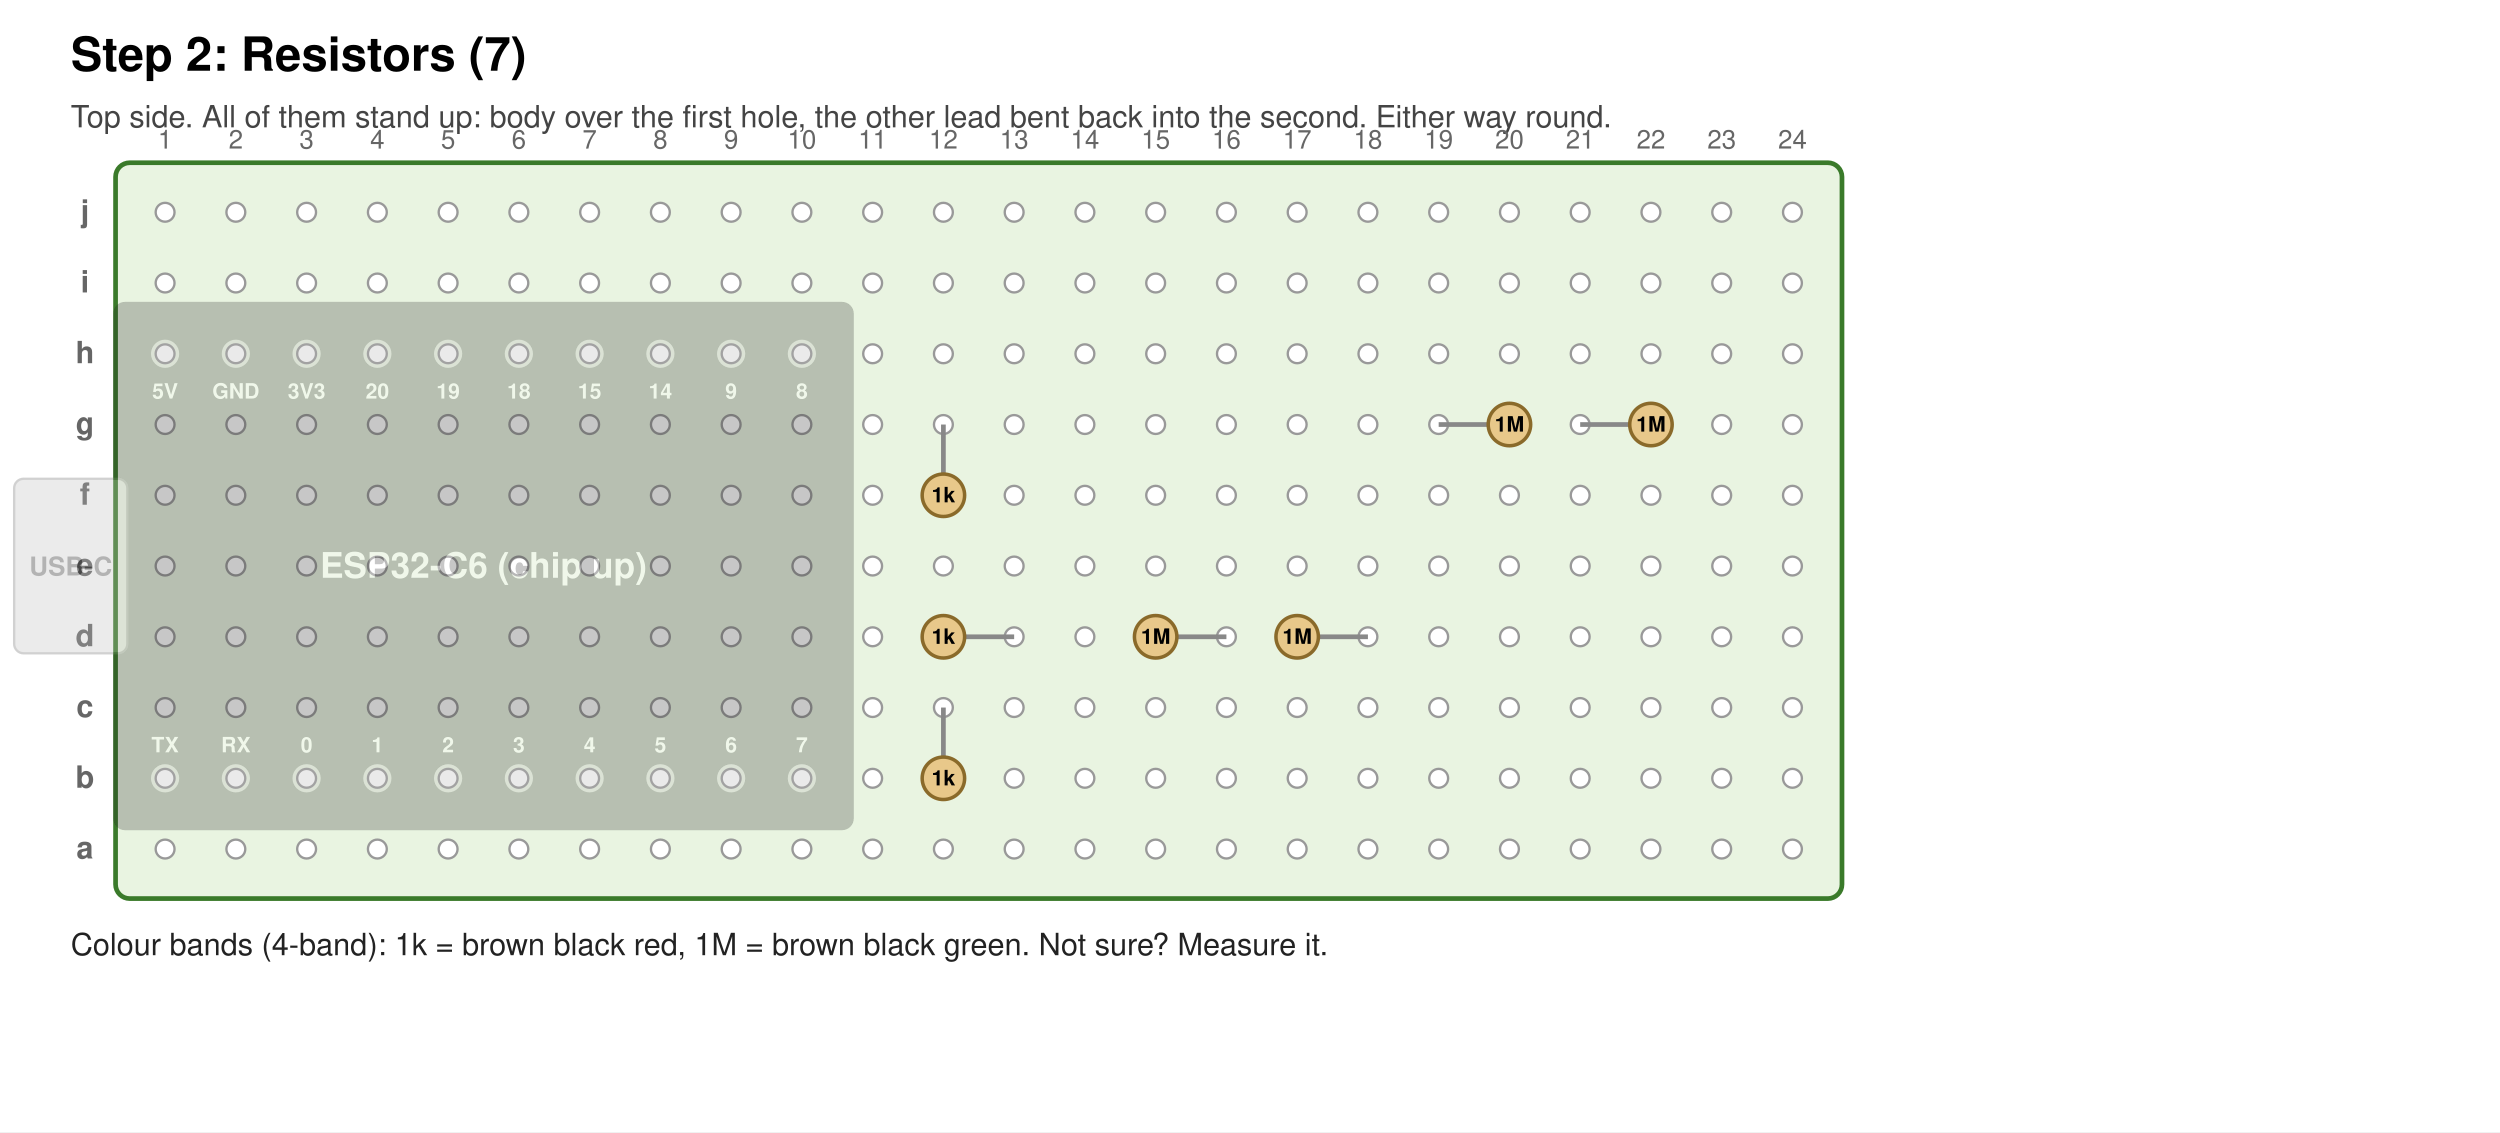
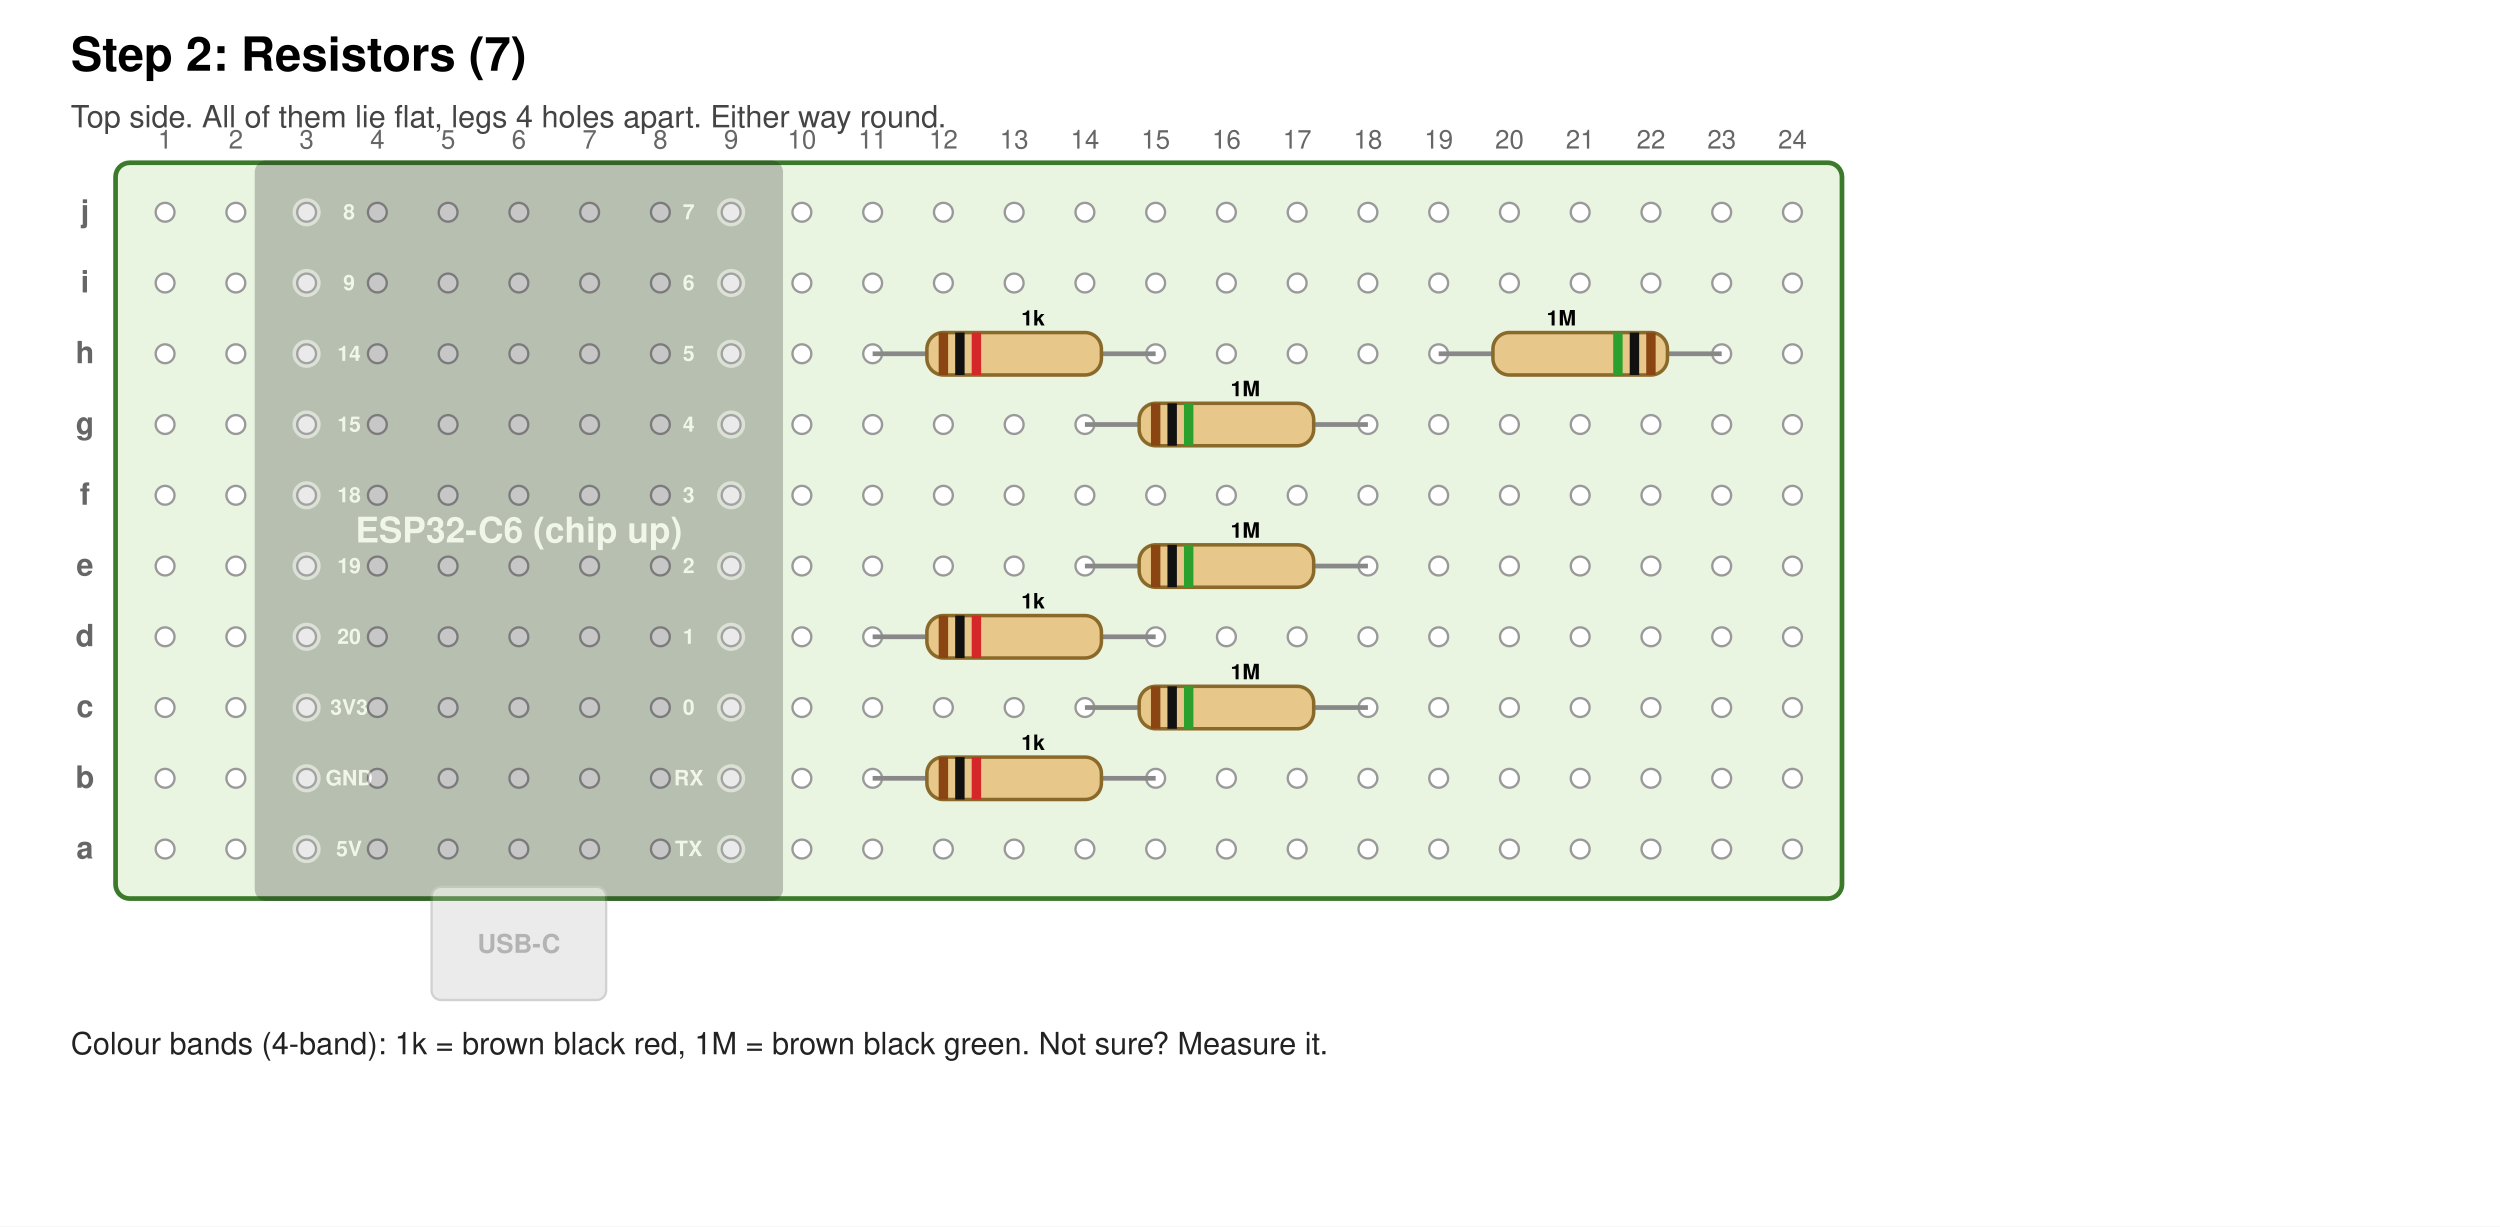
- <svg xmlns="http://www.w3.org/2000/svg" width="1060" height="480" font-family="Helvetica,Arial">
+ <svg xmlns="http://www.w3.org/2000/svg" width="1060" height="520" font-family="Helvetica,Arial">
  <defs>
    <filter id="mute">
      <feColorMatrix type="saturate" values="0" />
    </filter>
  </defs>
  <rect width="100%" height="100%" fill="#ffffff" />
  <text x="30" y="30" font-size="20" font-weight="bold">Step 2: Resistors (7)</text>
-   <text x="30" y="54" font-size="13" fill="#444">Top side. All of them stand up: body over the first hole, the other lead bent back into the second. Either way round.</text>
+   <text x="30" y="54" font-size="13" fill="#444">Top side. All of them lie flat, legs 4 holes apart. Either way round.</text>
  <rect x="49" y="69" width="732" height="312" rx="6" fill="#e9f4e1" stroke="#3a7a2a" stroke-width="2" />
  <text x="70" y="63" font-size="11" fill="#666" text-anchor="middle">1</text>
  <text x="100" y="63" font-size="11" fill="#666" text-anchor="middle">2</text>
  <text x="130" y="63" font-size="11" fill="#666" text-anchor="middle">3</text>
  <text x="160" y="63" font-size="11" fill="#666" text-anchor="middle">4</text>
  <text x="190" y="63" font-size="11" fill="#666" text-anchor="middle">5</text>
  <text x="220" y="63" font-size="11" fill="#666" text-anchor="middle">6</text>
  <text x="250" y="63" font-size="11" fill="#666" text-anchor="middle">7</text>
  <text x="280" y="63" font-size="11" fill="#666" text-anchor="middle">8</text>
  <text x="310" y="63" font-size="11" fill="#666" text-anchor="middle">9</text>
  <text x="340" y="63" font-size="11" fill="#666" text-anchor="middle">10</text>
  <text x="370" y="63" font-size="11" fill="#666" text-anchor="middle">11</text>
  <text x="400" y="63" font-size="11" fill="#666" text-anchor="middle">12</text>
  <text x="430" y="63" font-size="11" fill="#666" text-anchor="middle">13</text>
  <text x="460" y="63" font-size="11" fill="#666" text-anchor="middle">14</text>
  <text x="490" y="63" font-size="11" fill="#666" text-anchor="middle">15</text>
  <text x="520" y="63" font-size="11" fill="#666" text-anchor="middle">16</text>
  <text x="550" y="63" font-size="11" fill="#666" text-anchor="middle">17</text>
  <text x="580" y="63" font-size="11" fill="#666" text-anchor="middle">18</text>
  <text x="610" y="63" font-size="11" fill="#666" text-anchor="middle">19</text>
  <text x="640" y="63" font-size="11" fill="#666" text-anchor="middle">20</text>
  <text x="670" y="63" font-size="11" fill="#666" text-anchor="middle">21</text>
  <text x="700" y="63" font-size="11" fill="#666" text-anchor="middle">22</text>
  <text x="730" y="63" font-size="11" fill="#666" text-anchor="middle">23</text>
  <text x="760" y="63" font-size="11" fill="#666" text-anchor="middle">24</text>
  <text x="36" y="364" font-size="13" font-weight="bold" fill="#666" text-anchor="middle">a</text>
  <text x="36" y="334" font-size="13" font-weight="bold" fill="#666" text-anchor="middle">b</text>
  <text x="36" y="304" font-size="13" font-weight="bold" fill="#666" text-anchor="middle">c</text>
  <text x="36" y="274" font-size="13" font-weight="bold" fill="#666" text-anchor="middle">d</text>
  <text x="36" y="244" font-size="13" font-weight="bold" fill="#666" text-anchor="middle">e</text>
  <text x="36" y="214" font-size="13" font-weight="bold" fill="#666" text-anchor="middle">f</text>
  <text x="36" y="184" font-size="13" font-weight="bold" fill="#666" text-anchor="middle">g</text>
  <text x="36" y="154" font-size="13" font-weight="bold" fill="#666" text-anchor="middle">h</text>
  <text x="36" y="124" font-size="13" font-weight="bold" fill="#666" text-anchor="middle">i</text>
  <text x="36" y="94" font-size="13" font-weight="bold" fill="#666" text-anchor="middle">j</text>
  <circle cx="70" cy="360" r="4" fill="#fff" stroke="#999" />
  <circle cx="70" cy="330" r="4" fill="#fff" stroke="#999" />
  <circle cx="70" cy="300" r="4" fill="#fff" stroke="#999" />
  <circle cx="70" cy="270" r="4" fill="#fff" stroke="#999" />
  <circle cx="70" cy="240" r="4" fill="#fff" stroke="#999" />
  <circle cx="70" cy="210" r="4" fill="#fff" stroke="#999" />
  <circle cx="70" cy="180" r="4" fill="#fff" stroke="#999" />
  <circle cx="70" cy="150" r="4" fill="#fff" stroke="#999" />
  <circle cx="70" cy="120" r="4" fill="#fff" stroke="#999" />
  <circle cx="70" cy="90" r="4" fill="#fff" stroke="#999" />
  <circle cx="100" cy="360" r="4" fill="#fff" stroke="#999" />
  <circle cx="100" cy="330" r="4" fill="#fff" stroke="#999" />
  <circle cx="100" cy="300" r="4" fill="#fff" stroke="#999" />
  <circle cx="100" cy="270" r="4" fill="#fff" stroke="#999" />
  <circle cx="100" cy="240" r="4" fill="#fff" stroke="#999" />
  <circle cx="100" cy="210" r="4" fill="#fff" stroke="#999" />
  <circle cx="100" cy="180" r="4" fill="#fff" stroke="#999" />
  <circle cx="100" cy="150" r="4" fill="#fff" stroke="#999" />
  <circle cx="100" cy="120" r="4" fill="#fff" stroke="#999" />
  <circle cx="100" cy="90" r="4" fill="#fff" stroke="#999" />
  <circle cx="130" cy="360" r="4" fill="#fff" stroke="#999" />
  <circle cx="130" cy="330" r="4" fill="#fff" stroke="#999" />
  <circle cx="130" cy="300" r="4" fill="#fff" stroke="#999" />
  <circle cx="130" cy="270" r="4" fill="#fff" stroke="#999" />
  <circle cx="130" cy="240" r="4" fill="#fff" stroke="#999" />
  <circle cx="130" cy="210" r="4" fill="#fff" stroke="#999" />
  <circle cx="130" cy="180" r="4" fill="#fff" stroke="#999" />
  <circle cx="130" cy="150" r="4" fill="#fff" stroke="#999" />
  <circle cx="130" cy="120" r="4" fill="#fff" stroke="#999" />
  <circle cx="130" cy="90" r="4" fill="#fff" stroke="#999" />
  <circle cx="160" cy="360" r="4" fill="#fff" stroke="#999" />
  <circle cx="160" cy="330" r="4" fill="#fff" stroke="#999" />
  <circle cx="160" cy="300" r="4" fill="#fff" stroke="#999" />
  <circle cx="160" cy="270" r="4" fill="#fff" stroke="#999" />
  <circle cx="160" cy="240" r="4" fill="#fff" stroke="#999" />
  <circle cx="160" cy="210" r="4" fill="#fff" stroke="#999" />
  <circle cx="160" cy="180" r="4" fill="#fff" stroke="#999" />
  <circle cx="160" cy="150" r="4" fill="#fff" stroke="#999" />
  <circle cx="160" cy="120" r="4" fill="#fff" stroke="#999" />
  <circle cx="160" cy="90" r="4" fill="#fff" stroke="#999" />
  <circle cx="190" cy="360" r="4" fill="#fff" stroke="#999" />
  <circle cx="190" cy="330" r="4" fill="#fff" stroke="#999" />
  <circle cx="190" cy="300" r="4" fill="#fff" stroke="#999" />
  <circle cx="190" cy="270" r="4" fill="#fff" stroke="#999" />
  <circle cx="190" cy="240" r="4" fill="#fff" stroke="#999" />
  <circle cx="190" cy="210" r="4" fill="#fff" stroke="#999" />
  <circle cx="190" cy="180" r="4" fill="#fff" stroke="#999" />
  <circle cx="190" cy="150" r="4" fill="#fff" stroke="#999" />
  <circle cx="190" cy="120" r="4" fill="#fff" stroke="#999" />
  <circle cx="190" cy="90" r="4" fill="#fff" stroke="#999" />
  <circle cx="220" cy="360" r="4" fill="#fff" stroke="#999" />
  <circle cx="220" cy="330" r="4" fill="#fff" stroke="#999" />
  <circle cx="220" cy="300" r="4" fill="#fff" stroke="#999" />
  <circle cx="220" cy="270" r="4" fill="#fff" stroke="#999" />
  <circle cx="220" cy="240" r="4" fill="#fff" stroke="#999" />
  <circle cx="220" cy="210" r="4" fill="#fff" stroke="#999" />
  <circle cx="220" cy="180" r="4" fill="#fff" stroke="#999" />
  <circle cx="220" cy="150" r="4" fill="#fff" stroke="#999" />
  <circle cx="220" cy="120" r="4" fill="#fff" stroke="#999" />
  <circle cx="220" cy="90" r="4" fill="#fff" stroke="#999" />
  <circle cx="250" cy="360" r="4" fill="#fff" stroke="#999" />
  <circle cx="250" cy="330" r="4" fill="#fff" stroke="#999" />
  <circle cx="250" cy="300" r="4" fill="#fff" stroke="#999" />
  <circle cx="250" cy="270" r="4" fill="#fff" stroke="#999" />
  <circle cx="250" cy="240" r="4" fill="#fff" stroke="#999" />
  <circle cx="250" cy="210" r="4" fill="#fff" stroke="#999" />
  <circle cx="250" cy="180" r="4" fill="#fff" stroke="#999" />
  <circle cx="250" cy="150" r="4" fill="#fff" stroke="#999" />
  <circle cx="250" cy="120" r="4" fill="#fff" stroke="#999" />
  <circle cx="250" cy="90" r="4" fill="#fff" stroke="#999" />
  <circle cx="280" cy="360" r="4" fill="#fff" stroke="#999" />
  <circle cx="280" cy="330" r="4" fill="#fff" stroke="#999" />
  <circle cx="280" cy="300" r="4" fill="#fff" stroke="#999" />
  <circle cx="280" cy="270" r="4" fill="#fff" stroke="#999" />
  <circle cx="280" cy="240" r="4" fill="#fff" stroke="#999" />
  <circle cx="280" cy="210" r="4" fill="#fff" stroke="#999" />
  <circle cx="280" cy="180" r="4" fill="#fff" stroke="#999" />
  <circle cx="280" cy="150" r="4" fill="#fff" stroke="#999" />
  <circle cx="280" cy="120" r="4" fill="#fff" stroke="#999" />
  <circle cx="280" cy="90" r="4" fill="#fff" stroke="#999" />
  <circle cx="310" cy="360" r="4" fill="#fff" stroke="#999" />
  <circle cx="310" cy="330" r="4" fill="#fff" stroke="#999" />
  <circle cx="310" cy="300" r="4" fill="#fff" stroke="#999" />
  <circle cx="310" cy="270" r="4" fill="#fff" stroke="#999" />
  <circle cx="310" cy="240" r="4" fill="#fff" stroke="#999" />
  <circle cx="310" cy="210" r="4" fill="#fff" stroke="#999" />
  <circle cx="310" cy="180" r="4" fill="#fff" stroke="#999" />
  <circle cx="310" cy="150" r="4" fill="#fff" stroke="#999" />
  <circle cx="310" cy="120" r="4" fill="#fff" stroke="#999" />
  <circle cx="310" cy="90" r="4" fill="#fff" stroke="#999" />
  <circle cx="340" cy="360" r="4" fill="#fff" stroke="#999" />
  <circle cx="340" cy="330" r="4" fill="#fff" stroke="#999" />
  <circle cx="340" cy="300" r="4" fill="#fff" stroke="#999" />
  <circle cx="340" cy="270" r="4" fill="#fff" stroke="#999" />
  <circle cx="340" cy="240" r="4" fill="#fff" stroke="#999" />
  <circle cx="340" cy="210" r="4" fill="#fff" stroke="#999" />
  <circle cx="340" cy="180" r="4" fill="#fff" stroke="#999" />
  <circle cx="340" cy="150" r="4" fill="#fff" stroke="#999" />
  <circle cx="340" cy="120" r="4" fill="#fff" stroke="#999" />
  <circle cx="340" cy="90" r="4" fill="#fff" stroke="#999" />
  <circle cx="370" cy="360" r="4" fill="#fff" stroke="#999" />
  <circle cx="370" cy="330" r="4" fill="#fff" stroke="#999" />
  <circle cx="370" cy="300" r="4" fill="#fff" stroke="#999" />
  <circle cx="370" cy="270" r="4" fill="#fff" stroke="#999" />
  <circle cx="370" cy="240" r="4" fill="#fff" stroke="#999" />
  <circle cx="370" cy="210" r="4" fill="#fff" stroke="#999" />
  <circle cx="370" cy="180" r="4" fill="#fff" stroke="#999" />
  <circle cx="370" cy="150" r="4" fill="#fff" stroke="#999" />
  <circle cx="370" cy="120" r="4" fill="#fff" stroke="#999" />
  <circle cx="370" cy="90" r="4" fill="#fff" stroke="#999" />
  <circle cx="400" cy="360" r="4" fill="#fff" stroke="#999" />
  <circle cx="400" cy="330" r="4" fill="#fff" stroke="#999" />
  <circle cx="400" cy="300" r="4" fill="#fff" stroke="#999" />
  <circle cx="400" cy="270" r="4" fill="#fff" stroke="#999" />
  <circle cx="400" cy="240" r="4" fill="#fff" stroke="#999" />
  <circle cx="400" cy="210" r="4" fill="#fff" stroke="#999" />
  <circle cx="400" cy="180" r="4" fill="#fff" stroke="#999" />
  <circle cx="400" cy="150" r="4" fill="#fff" stroke="#999" />
  <circle cx="400" cy="120" r="4" fill="#fff" stroke="#999" />
  <circle cx="400" cy="90" r="4" fill="#fff" stroke="#999" />
  <circle cx="430" cy="360" r="4" fill="#fff" stroke="#999" />
  <circle cx="430" cy="330" r="4" fill="#fff" stroke="#999" />
  <circle cx="430" cy="300" r="4" fill="#fff" stroke="#999" />
  <circle cx="430" cy="270" r="4" fill="#fff" stroke="#999" />
  <circle cx="430" cy="240" r="4" fill="#fff" stroke="#999" />
  <circle cx="430" cy="210" r="4" fill="#fff" stroke="#999" />
  <circle cx="430" cy="180" r="4" fill="#fff" stroke="#999" />
  <circle cx="430" cy="150" r="4" fill="#fff" stroke="#999" />
  <circle cx="430" cy="120" r="4" fill="#fff" stroke="#999" />
  <circle cx="430" cy="90" r="4" fill="#fff" stroke="#999" />
  <circle cx="460" cy="360" r="4" fill="#fff" stroke="#999" />
  <circle cx="460" cy="330" r="4" fill="#fff" stroke="#999" />
  <circle cx="460" cy="300" r="4" fill="#fff" stroke="#999" />
  <circle cx="460" cy="270" r="4" fill="#fff" stroke="#999" />
  <circle cx="460" cy="240" r="4" fill="#fff" stroke="#999" />
  <circle cx="460" cy="210" r="4" fill="#fff" stroke="#999" />
  <circle cx="460" cy="180" r="4" fill="#fff" stroke="#999" />
  <circle cx="460" cy="150" r="4" fill="#fff" stroke="#999" />
  <circle cx="460" cy="120" r="4" fill="#fff" stroke="#999" />
  <circle cx="460" cy="90" r="4" fill="#fff" stroke="#999" />
  <circle cx="490" cy="360" r="4" fill="#fff" stroke="#999" />
  <circle cx="490" cy="330" r="4" fill="#fff" stroke="#999" />
  <circle cx="490" cy="300" r="4" fill="#fff" stroke="#999" />
  <circle cx="490" cy="270" r="4" fill="#fff" stroke="#999" />
  <circle cx="490" cy="240" r="4" fill="#fff" stroke="#999" />
  <circle cx="490" cy="210" r="4" fill="#fff" stroke="#999" />
  <circle cx="490" cy="180" r="4" fill="#fff" stroke="#999" />
  <circle cx="490" cy="150" r="4" fill="#fff" stroke="#999" />
  <circle cx="490" cy="120" r="4" fill="#fff" stroke="#999" />
  <circle cx="490" cy="90" r="4" fill="#fff" stroke="#999" />
  <circle cx="520" cy="360" r="4" fill="#fff" stroke="#999" />
  <circle cx="520" cy="330" r="4" fill="#fff" stroke="#999" />
  <circle cx="520" cy="300" r="4" fill="#fff" stroke="#999" />
  <circle cx="520" cy="270" r="4" fill="#fff" stroke="#999" />
  <circle cx="520" cy="240" r="4" fill="#fff" stroke="#999" />
  <circle cx="520" cy="210" r="4" fill="#fff" stroke="#999" />
  <circle cx="520" cy="180" r="4" fill="#fff" stroke="#999" />
  <circle cx="520" cy="150" r="4" fill="#fff" stroke="#999" />
  <circle cx="520" cy="120" r="4" fill="#fff" stroke="#999" />
  <circle cx="520" cy="90" r="4" fill="#fff" stroke="#999" />
  <circle cx="550" cy="360" r="4" fill="#fff" stroke="#999" />
  <circle cx="550" cy="330" r="4" fill="#fff" stroke="#999" />
  <circle cx="550" cy="300" r="4" fill="#fff" stroke="#999" />
  <circle cx="550" cy="270" r="4" fill="#fff" stroke="#999" />
  <circle cx="550" cy="240" r="4" fill="#fff" stroke="#999" />
  <circle cx="550" cy="210" r="4" fill="#fff" stroke="#999" />
  <circle cx="550" cy="180" r="4" fill="#fff" stroke="#999" />
  <circle cx="550" cy="150" r="4" fill="#fff" stroke="#999" />
  <circle cx="550" cy="120" r="4" fill="#fff" stroke="#999" />
  <circle cx="550" cy="90" r="4" fill="#fff" stroke="#999" />
  <circle cx="580" cy="360" r="4" fill="#fff" stroke="#999" />
  <circle cx="580" cy="330" r="4" fill="#fff" stroke="#999" />
  <circle cx="580" cy="300" r="4" fill="#fff" stroke="#999" />
  <circle cx="580" cy="270" r="4" fill="#fff" stroke="#999" />
  <circle cx="580" cy="240" r="4" fill="#fff" stroke="#999" />
  <circle cx="580" cy="210" r="4" fill="#fff" stroke="#999" />
  <circle cx="580" cy="180" r="4" fill="#fff" stroke="#999" />
  <circle cx="580" cy="150" r="4" fill="#fff" stroke="#999" />
  <circle cx="580" cy="120" r="4" fill="#fff" stroke="#999" />
  <circle cx="580" cy="90" r="4" fill="#fff" stroke="#999" />
  <circle cx="610" cy="360" r="4" fill="#fff" stroke="#999" />
  <circle cx="610" cy="330" r="4" fill="#fff" stroke="#999" />
  <circle cx="610" cy="300" r="4" fill="#fff" stroke="#999" />
  <circle cx="610" cy="270" r="4" fill="#fff" stroke="#999" />
  <circle cx="610" cy="240" r="4" fill="#fff" stroke="#999" />
  <circle cx="610" cy="210" r="4" fill="#fff" stroke="#999" />
  <circle cx="610" cy="180" r="4" fill="#fff" stroke="#999" />
  <circle cx="610" cy="150" r="4" fill="#fff" stroke="#999" />
  <circle cx="610" cy="120" r="4" fill="#fff" stroke="#999" />
  <circle cx="610" cy="90" r="4" fill="#fff" stroke="#999" />
  <circle cx="640" cy="360" r="4" fill="#fff" stroke="#999" />
  <circle cx="640" cy="330" r="4" fill="#fff" stroke="#999" />
  <circle cx="640" cy="300" r="4" fill="#fff" stroke="#999" />
  <circle cx="640" cy="270" r="4" fill="#fff" stroke="#999" />
  <circle cx="640" cy="240" r="4" fill="#fff" stroke="#999" />
  <circle cx="640" cy="210" r="4" fill="#fff" stroke="#999" />
  <circle cx="640" cy="180" r="4" fill="#fff" stroke="#999" />
  <circle cx="640" cy="150" r="4" fill="#fff" stroke="#999" />
  <circle cx="640" cy="120" r="4" fill="#fff" stroke="#999" />
  <circle cx="640" cy="90" r="4" fill="#fff" stroke="#999" />
  <circle cx="670" cy="360" r="4" fill="#fff" stroke="#999" />
  <circle cx="670" cy="330" r="4" fill="#fff" stroke="#999" />
  <circle cx="670" cy="300" r="4" fill="#fff" stroke="#999" />
  <circle cx="670" cy="270" r="4" fill="#fff" stroke="#999" />
  <circle cx="670" cy="240" r="4" fill="#fff" stroke="#999" />
  <circle cx="670" cy="210" r="4" fill="#fff" stroke="#999" />
  <circle cx="670" cy="180" r="4" fill="#fff" stroke="#999" />
  <circle cx="670" cy="150" r="4" fill="#fff" stroke="#999" />
  <circle cx="670" cy="120" r="4" fill="#fff" stroke="#999" />
  <circle cx="670" cy="90" r="4" fill="#fff" stroke="#999" />
  <circle cx="700" cy="360" r="4" fill="#fff" stroke="#999" />
  <circle cx="700" cy="330" r="4" fill="#fff" stroke="#999" />
  <circle cx="700" cy="300" r="4" fill="#fff" stroke="#999" />
  <circle cx="700" cy="270" r="4" fill="#fff" stroke="#999" />
  <circle cx="700" cy="240" r="4" fill="#fff" stroke="#999" />
  <circle cx="700" cy="210" r="4" fill="#fff" stroke="#999" />
  <circle cx="700" cy="180" r="4" fill="#fff" stroke="#999" />
  <circle cx="700" cy="150" r="4" fill="#fff" stroke="#999" />
  <circle cx="700" cy="120" r="4" fill="#fff" stroke="#999" />
  <circle cx="700" cy="90" r="4" fill="#fff" stroke="#999" />
  <circle cx="730" cy="360" r="4" fill="#fff" stroke="#999" />
  <circle cx="730" cy="330" r="4" fill="#fff" stroke="#999" />
  <circle cx="730" cy="300" r="4" fill="#fff" stroke="#999" />
  <circle cx="730" cy="270" r="4" fill="#fff" stroke="#999" />
  <circle cx="730" cy="240" r="4" fill="#fff" stroke="#999" />
  <circle cx="730" cy="210" r="4" fill="#fff" stroke="#999" />
  <circle cx="730" cy="180" r="4" fill="#fff" stroke="#999" />
  <circle cx="730" cy="150" r="4" fill="#fff" stroke="#999" />
  <circle cx="730" cy="120" r="4" fill="#fff" stroke="#999" />
  <circle cx="730" cy="90" r="4" fill="#fff" stroke="#999" />
  <circle cx="760" cy="360" r="4" fill="#fff" stroke="#999" />
  <circle cx="760" cy="330" r="4" fill="#fff" stroke="#999" />
  <circle cx="760" cy="300" r="4" fill="#fff" stroke="#999" />
  <circle cx="760" cy="270" r="4" fill="#fff" stroke="#999" />
  <circle cx="760" cy="240" r="4" fill="#fff" stroke="#999" />
  <circle cx="760" cy="210" r="4" fill="#fff" stroke="#999" />
  <circle cx="760" cy="180" r="4" fill="#fff" stroke="#999" />
  <circle cx="760" cy="150" r="4" fill="#fff" stroke="#999" />
  <circle cx="760" cy="120" r="4" fill="#fff" stroke="#999" />
  <circle cx="760" cy="90" r="4" fill="#fff" stroke="#999" />
  <g filter="url(#mute)" opacity="0.3">
-     <rect x="48" y="128" width="314" height="224" rx="5" fill="#1b1b1b" opacity="0.85" />
-     <rect x="6" y="203" width="48" height="74" rx="4" fill="#bbb" stroke="#666" />
-     <text x="30" y="244" font-size="11" text-anchor="middle" font-weight="bold">USB-C</text>
-     <circle cx="70" cy="330" r="6" fill="#e0b040" />
-     <text x="70" y="319" font-size="9" fill="#fff" text-anchor="middle" font-weight="bold">TX</text>
-     <circle cx="100" cy="330" r="6" fill="#e0b040" />
-     <text x="100" y="319" font-size="9" fill="#fff" text-anchor="middle" font-weight="bold">RX</text>
+     <rect x="108" y="68" width="224" height="314" rx="5" fill="#1b1b1b" opacity="0.85" />
+     <rect x="183" y="376" width="74" height="48" rx="4" fill="#bbb" stroke="#666" />
+     <text x="220" y="404" font-size="11" text-anchor="middle" font-weight="bold">USB-C</text>
+     <circle cx="130" cy="360" r="6" fill="#e0b040" />
+     <text x="148" y="363" font-size="9" fill="#fff" text-anchor="middle" font-weight="bold">5V</text>
    <circle cx="130" cy="330" r="6" fill="#e0b040" />
-     <text x="130" y="319" font-size="9" fill="#fff" text-anchor="middle" font-weight="bold">0</text>
-     <circle cx="160" cy="330" r="6" fill="#e0b040" />
-     <text x="160" y="319" font-size="9" fill="#fff" text-anchor="middle" font-weight="bold">1</text>
-     <circle cx="190" cy="330" r="6" fill="#e0b040" />
-     <text x="190" y="319" font-size="9" fill="#fff" text-anchor="middle" font-weight="bold">2</text>
-     <circle cx="220" cy="330" r="6" fill="#e0b040" />
-     <text x="220" y="319" font-size="9" fill="#fff" text-anchor="middle" font-weight="bold">3</text>
-     <circle cx="250" cy="330" r="6" fill="#e0b040" />
-     <text x="250" y="319" font-size="9" fill="#fff" text-anchor="middle" font-weight="bold">4</text>
-     <circle cx="280" cy="330" r="6" fill="#e0b040" />
-     <text x="280" y="319" font-size="9" fill="#fff" text-anchor="middle" font-weight="bold">5</text>
+     <text x="148" y="333" font-size="9" fill="#fff" text-anchor="middle" font-weight="bold">GND</text>
+     <circle cx="130" cy="300" r="6" fill="#e0b040" />
+     <text x="148" y="303" font-size="9" fill="#fff" text-anchor="middle" font-weight="bold">3V3</text>
+     <circle cx="130" cy="270" r="6" fill="#e0b040" />
+     <text x="148" y="273" font-size="9" fill="#fff" text-anchor="middle" font-weight="bold">20</text>
+     <circle cx="130" cy="240" r="6" fill="#e0b040" />
+     <text x="148" y="243" font-size="9" fill="#fff" text-anchor="middle" font-weight="bold">19</text>
+     <circle cx="130" cy="210" r="6" fill="#e0b040" />
+     <text x="148" y="213" font-size="9" fill="#fff" text-anchor="middle" font-weight="bold">18</text>
+     <circle cx="130" cy="180" r="6" fill="#e0b040" />
+     <text x="148" y="183" font-size="9" fill="#fff" text-anchor="middle" font-weight="bold">15</text>
+     <circle cx="130" cy="150" r="6" fill="#e0b040" />
+     <text x="148" y="153" font-size="9" fill="#fff" text-anchor="middle" font-weight="bold">14</text>
+     <circle cx="130" cy="120" r="6" fill="#e0b040" />
+     <text x="148" y="123" font-size="9" fill="#fff" text-anchor="middle" font-weight="bold">9</text>
+     <circle cx="130" cy="90" r="6" fill="#e0b040" />
+     <text x="148" y="93" font-size="9" fill="#fff" text-anchor="middle" font-weight="bold">8</text>
+     <circle cx="310" cy="360" r="6" fill="#e0b040" />
+     <text x="292" y="363" font-size="9" fill="#fff" text-anchor="middle" font-weight="bold">TX</text>
    <circle cx="310" cy="330" r="6" fill="#e0b040" />
-     <text x="310" y="319" font-size="9" fill="#fff" text-anchor="middle" font-weight="bold">6</text>
-     <circle cx="340" cy="330" r="6" fill="#e0b040" />
-     <text x="340" y="319" font-size="9" fill="#fff" text-anchor="middle" font-weight="bold">7</text>
-     <circle cx="70" cy="150" r="6" fill="#e0b040" />
-     <text x="70" y="169" font-size="9" fill="#fff" text-anchor="middle" font-weight="bold">5V</text>
-     <circle cx="100" cy="150" r="6" fill="#e0b040" />
-     <text x="100" y="169" font-size="9" fill="#fff" text-anchor="middle" font-weight="bold">GND</text>
-     <circle cx="130" cy="150" r="6" fill="#e0b040" />
-     <text x="130" y="169" font-size="9" fill="#fff" text-anchor="middle" font-weight="bold">3V3</text>
-     <circle cx="160" cy="150" r="6" fill="#e0b040" />
-     <text x="160" y="169" font-size="9" fill="#fff" text-anchor="middle" font-weight="bold">20</text>
-     <circle cx="190" cy="150" r="6" fill="#e0b040" />
-     <text x="190" y="169" font-size="9" fill="#fff" text-anchor="middle" font-weight="bold">19</text>
-     <circle cx="220" cy="150" r="6" fill="#e0b040" />
-     <text x="220" y="169" font-size="9" fill="#fff" text-anchor="middle" font-weight="bold">18</text>
-     <circle cx="250" cy="150" r="6" fill="#e0b040" />
-     <text x="250" y="169" font-size="9" fill="#fff" text-anchor="middle" font-weight="bold">15</text>
-     <circle cx="280" cy="150" r="6" fill="#e0b040" />
-     <text x="280" y="169" font-size="9" fill="#fff" text-anchor="middle" font-weight="bold">14</text>
+     <text x="292" y="333" font-size="9" fill="#fff" text-anchor="middle" font-weight="bold">RX</text>
+     <circle cx="310" cy="300" r="6" fill="#e0b040" />
+     <text x="292" y="303" font-size="9" fill="#fff" text-anchor="middle" font-weight="bold">0</text>
+     <circle cx="310" cy="270" r="6" fill="#e0b040" />
+     <text x="292" y="273" font-size="9" fill="#fff" text-anchor="middle" font-weight="bold">1</text>
+     <circle cx="310" cy="240" r="6" fill="#e0b040" />
+     <text x="292" y="243" font-size="9" fill="#fff" text-anchor="middle" font-weight="bold">2</text>
+     <circle cx="310" cy="210" r="6" fill="#e0b040" />
+     <text x="292" y="213" font-size="9" fill="#fff" text-anchor="middle" font-weight="bold">3</text>
+     <circle cx="310" cy="180" r="6" fill="#e0b040" />
+     <text x="292" y="183" font-size="9" fill="#fff" text-anchor="middle" font-weight="bold">4</text>
    <circle cx="310" cy="150" r="6" fill="#e0b040" />
-     <text x="310" y="169" font-size="9" fill="#fff" text-anchor="middle" font-weight="bold">9</text>
-     <circle cx="340" cy="150" r="6" fill="#e0b040" />
-     <text x="340" y="169" font-size="9" fill="#fff" text-anchor="middle" font-weight="bold">8</text>
-     <text x="205" y="245" font-size="15" fill="#fff" text-anchor="middle" font-weight="bold">ESP32-C6 (chip up)</text>
+     <text x="292" y="153" font-size="9" fill="#fff" text-anchor="middle" font-weight="bold">5</text>
+     <circle cx="310" cy="120" r="6" fill="#e0b040" />
+     <text x="292" y="123" font-size="9" fill="#fff" text-anchor="middle" font-weight="bold">6</text>
+     <circle cx="310" cy="90" r="6" fill="#e0b040" />
+     <text x="292" y="93" font-size="9" fill="#fff" text-anchor="middle" font-weight="bold">7</text>
+     <text x="220" y="230" font-size="15" fill="#fff" text-anchor="middle" font-weight="bold">ESP32-C6 (chip up)</text>
  </g>
-   <line x1="490" y1="270" x2="520" y2="270" stroke="#888" stroke-width="2" />
-   <circle cx="490" cy="270" r="9" fill="#e8c88a" stroke="#8a6a2a" stroke-width="1.5" />
-   <text x="490" y="273" font-size="9" text-anchor="middle" font-weight="bold">1M</text>
-   <line x1="550" y1="270" x2="580" y2="270" stroke="#888" stroke-width="2" />
-   <circle cx="550" cy="270" r="9" fill="#e8c88a" stroke="#8a6a2a" stroke-width="1.5" />
-   <text x="550" y="273" font-size="9" text-anchor="middle" font-weight="bold">1M</text>
-   <line x1="700" y1="180" x2="670" y2="180" stroke="#888" stroke-width="2" />
-   <circle cx="700" cy="180" r="9" fill="#e8c88a" stroke="#8a6a2a" stroke-width="1.5" />
-   <text x="700" y="183" font-size="9" text-anchor="middle" font-weight="bold">1M</text>
-   <line x1="640" y1="180" x2="610" y2="180" stroke="#888" stroke-width="2" />
-   <circle cx="640" cy="180" r="9" fill="#e8c88a" stroke="#8a6a2a" stroke-width="1.5" />
-   <text x="640" y="183" font-size="9" text-anchor="middle" font-weight="bold">1M</text>
-   <line x1="400" y1="330" x2="400" y2="300" stroke="#888" stroke-width="2" />
-   <circle cx="400" cy="330" r="9" fill="#e8c88a" stroke="#8a6a2a" stroke-width="1.5" />
-   <text x="400" y="333" font-size="9" text-anchor="middle" font-weight="bold">1k</text>
-   <line x1="400" y1="270" x2="430" y2="270" stroke="#888" stroke-width="2" />
-   <circle cx="400" cy="270" r="9" fill="#e8c88a" stroke="#8a6a2a" stroke-width="1.5" />
-   <text x="400" y="273" font-size="9" text-anchor="middle" font-weight="bold">1k</text>
-   <line x1="400" y1="210" x2="400" y2="180" stroke="#888" stroke-width="2" />
-   <circle cx="400" cy="210" r="9" fill="#e8c88a" stroke="#8a6a2a" stroke-width="1.5" />
-   <text x="400" y="213" font-size="9" text-anchor="middle" font-weight="bold">1k</text>
-   <text x="30" y="405" font-size="13" fill="#222">Colour bands (4-band): 1k = brown black red, 1M = brown black green. Not sure? Measure it.</text>
+   <line x1="730" y1="150" x2="610" y2="150" stroke="#888" stroke-width="2" />
+   <rect x="633" y="141" width="74" height="18" rx="7" fill="#e8c88a" stroke="#8a6a2a" stroke-width="1.5" />
+   <rect x="698" y="141" width="4" height="18" fill="#8b4513" />
+   <rect x="691" y="141" width="4" height="18" fill="#111" />
+   <rect x="684" y="141" width="4" height="18" fill="#2ca02c" />
+   <text x="662" y="138" font-size="9" text-anchor="middle" font-weight="bold">1M</text>
+   <line x1="460" y1="180" x2="580" y2="180" stroke="#888" stroke-width="2" />
+   <rect x="483" y="171" width="74" height="18" rx="7" fill="#e8c88a" stroke="#8a6a2a" stroke-width="1.5" />
+   <rect x="488" y="171" width="4" height="18" fill="#8b4513" />
+   <rect x="495" y="171" width="4" height="18" fill="#111" />
+   <rect x="502" y="171" width="4" height="18" fill="#2ca02c" />
+   <text x="528" y="168" font-size="9" text-anchor="middle" font-weight="bold">1M</text>
+   <line x1="460" y1="240" x2="580" y2="240" stroke="#888" stroke-width="2" />
+   <rect x="483" y="231" width="74" height="18" rx="7" fill="#e8c88a" stroke="#8a6a2a" stroke-width="1.5" />
+   <rect x="488" y="231" width="4" height="18" fill="#8b4513" />
+   <rect x="495" y="231" width="4" height="18" fill="#111" />
+   <rect x="502" y="231" width="4" height="18" fill="#2ca02c" />
+   <text x="528" y="228" font-size="9" text-anchor="middle" font-weight="bold">1M</text>
+   <line x1="460" y1="300" x2="580" y2="300" stroke="#888" stroke-width="2" />
+   <rect x="483" y="291" width="74" height="18" rx="7" fill="#e8c88a" stroke="#8a6a2a" stroke-width="1.5" />
+   <rect x="488" y="291" width="4" height="18" fill="#8b4513" />
+   <rect x="495" y="291" width="4" height="18" fill="#111" />
+   <rect x="502" y="291" width="4" height="18" fill="#2ca02c" />
+   <text x="528" y="288" font-size="9" text-anchor="middle" font-weight="bold">1M</text>
+   <line x1="370" y1="330" x2="490" y2="330" stroke="#888" stroke-width="2" />
+   <rect x="393" y="321" width="74" height="18" rx="7" fill="#e8c88a" stroke="#8a6a2a" stroke-width="1.5" />
+   <rect x="398" y="321" width="4" height="18" fill="#8b4513" />
+   <rect x="405" y="321" width="4" height="18" fill="#111" />
+   <rect x="412" y="321" width="4" height="18" fill="#d62728" />
+   <text x="438" y="318" font-size="9" text-anchor="middle" font-weight="bold">1k</text>
+   <line x1="370" y1="270" x2="490" y2="270" stroke="#888" stroke-width="2" />
+   <rect x="393" y="261" width="74" height="18" rx="7" fill="#e8c88a" stroke="#8a6a2a" stroke-width="1.5" />
+   <rect x="398" y="261" width="4" height="18" fill="#8b4513" />
+   <rect x="405" y="261" width="4" height="18" fill="#111" />
+   <rect x="412" y="261" width="4" height="18" fill="#d62728" />
+   <text x="438" y="258" font-size="9" text-anchor="middle" font-weight="bold">1k</text>
+   <line x1="370" y1="150" x2="490" y2="150" stroke="#888" stroke-width="2" />
+   <rect x="393" y="141" width="74" height="18" rx="7" fill="#e8c88a" stroke="#8a6a2a" stroke-width="1.5" />
+   <rect x="398" y="141" width="4" height="18" fill="#8b4513" />
+   <rect x="405" y="141" width="4" height="18" fill="#111" />
+   <rect x="412" y="141" width="4" height="18" fill="#d62728" />
+   <text x="438" y="138" font-size="9" text-anchor="middle" font-weight="bold">1k</text>
+   <text x="30" y="447" font-size="13" fill="#222">Colour bands (4-band): 1k = brown black red, 1M = brown black green. Not sure? Measure it.</text>
</svg>
